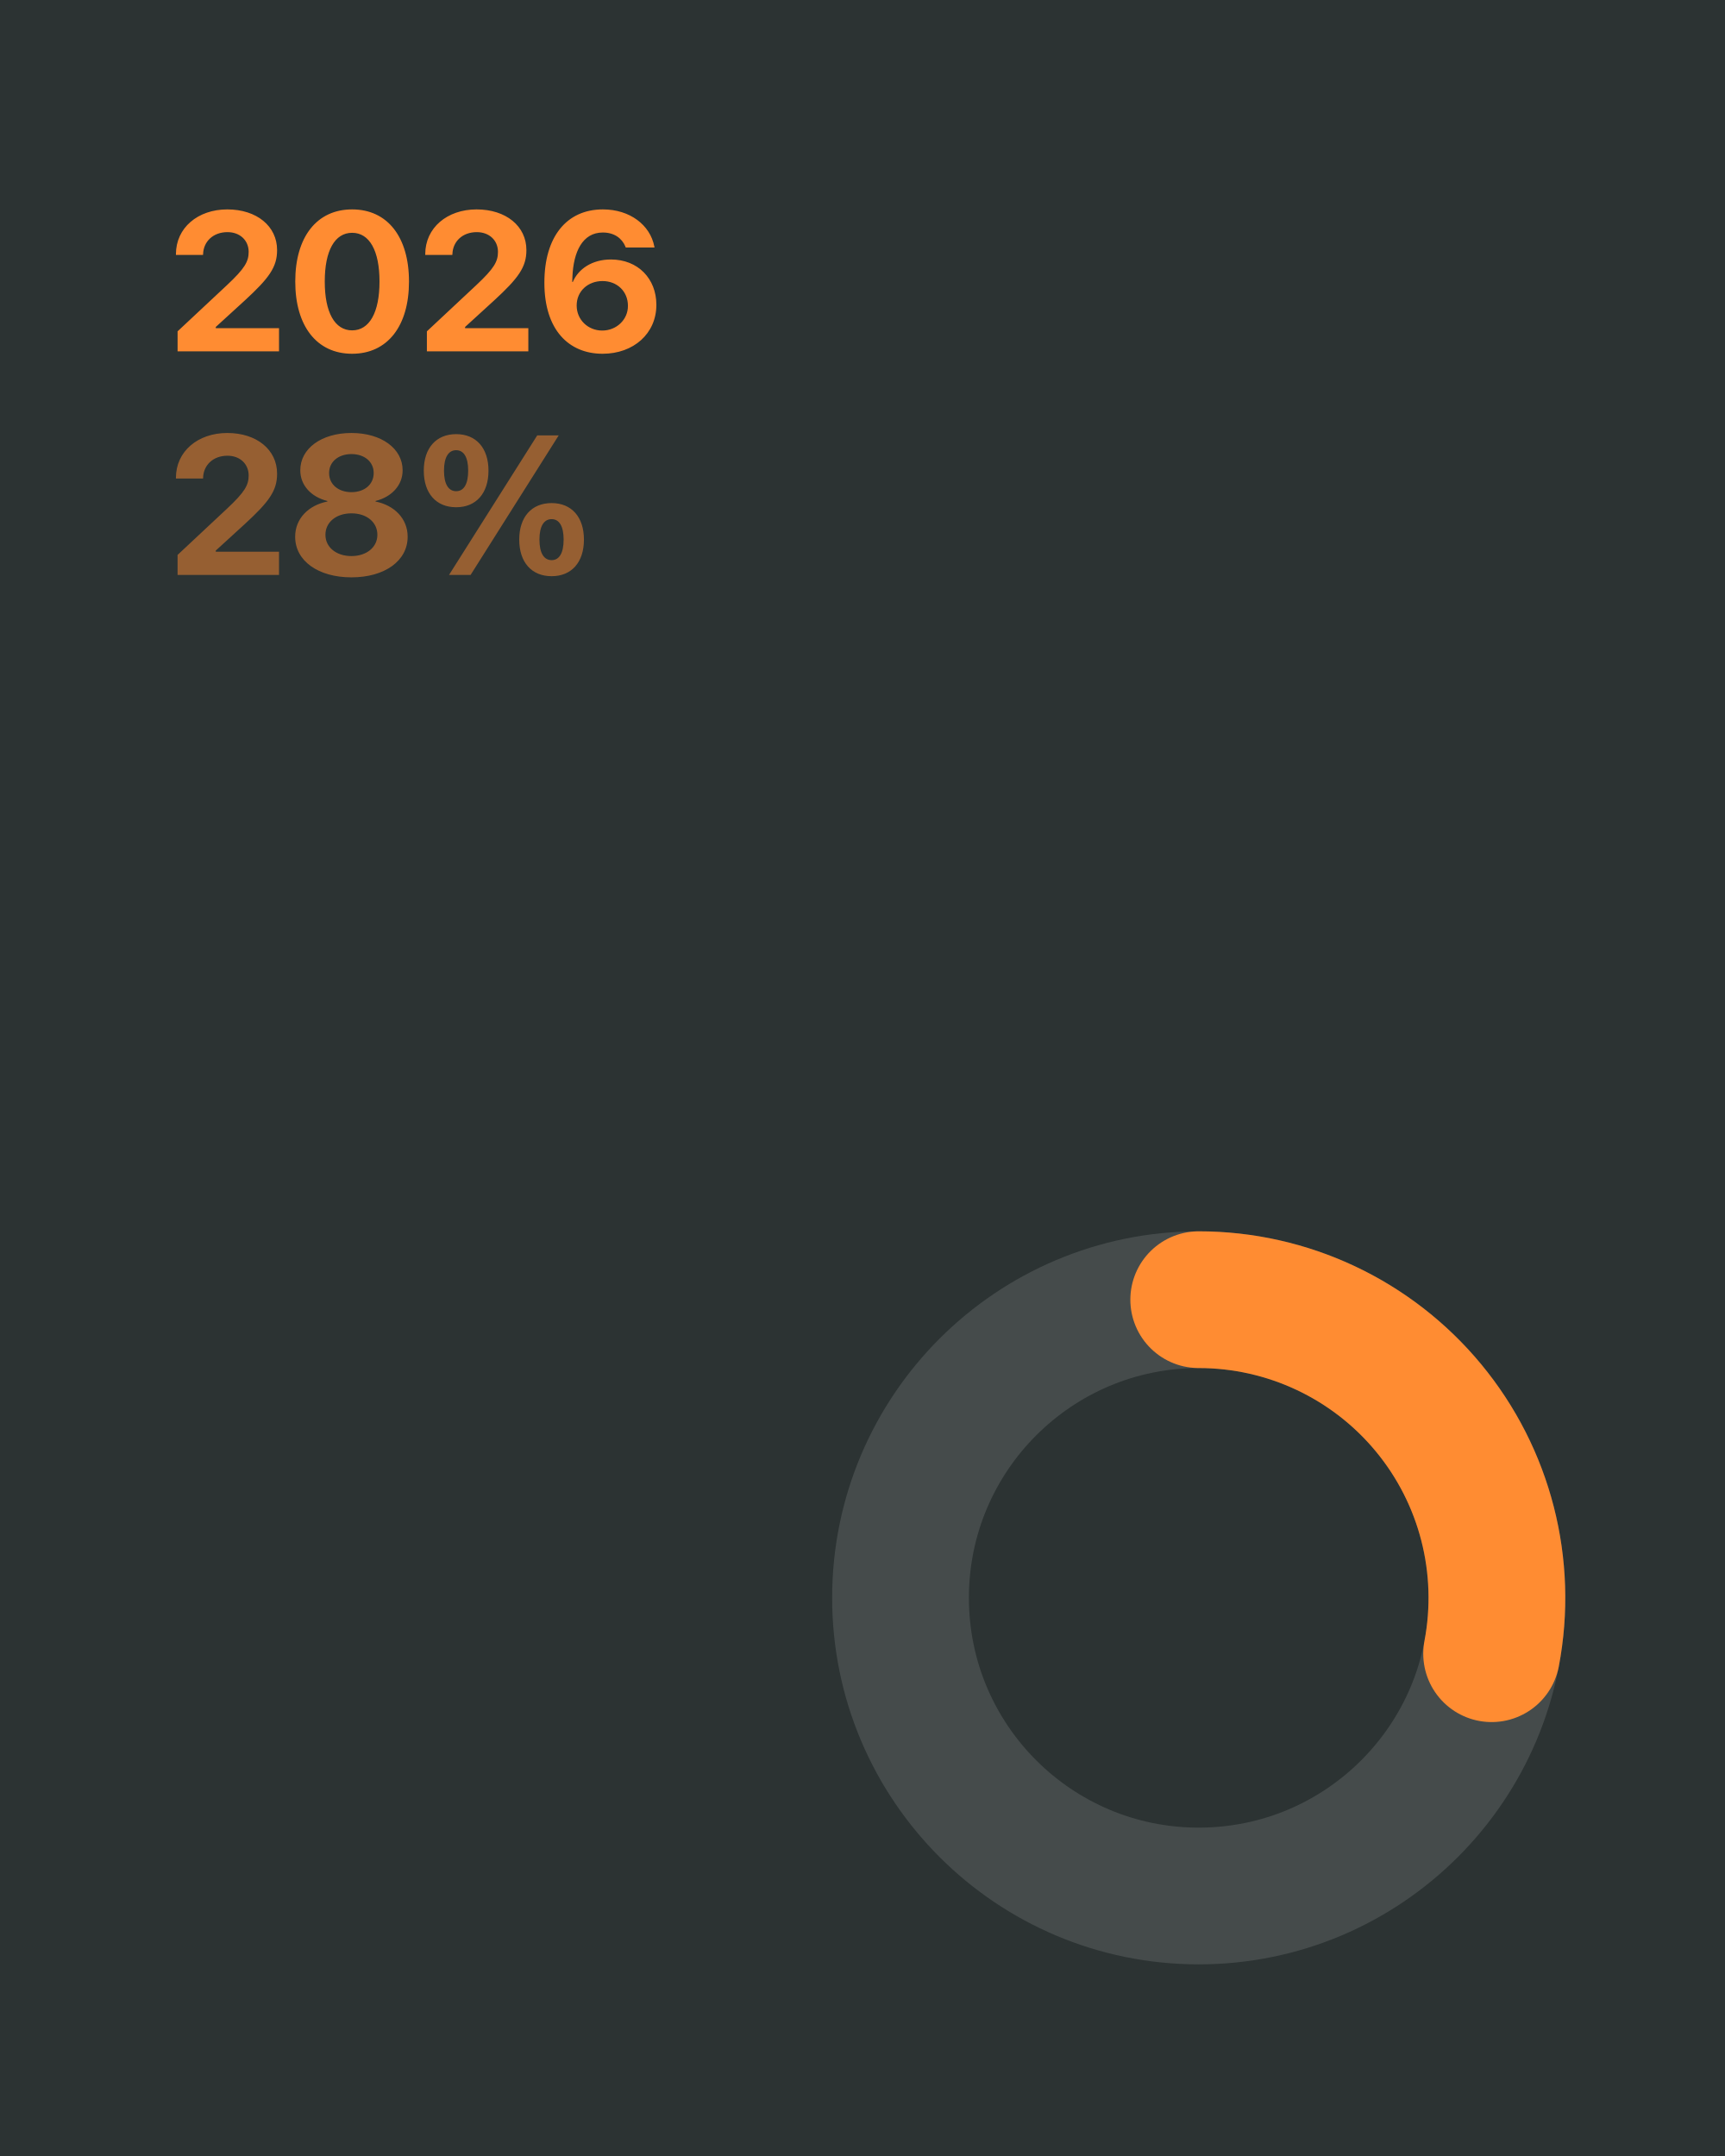
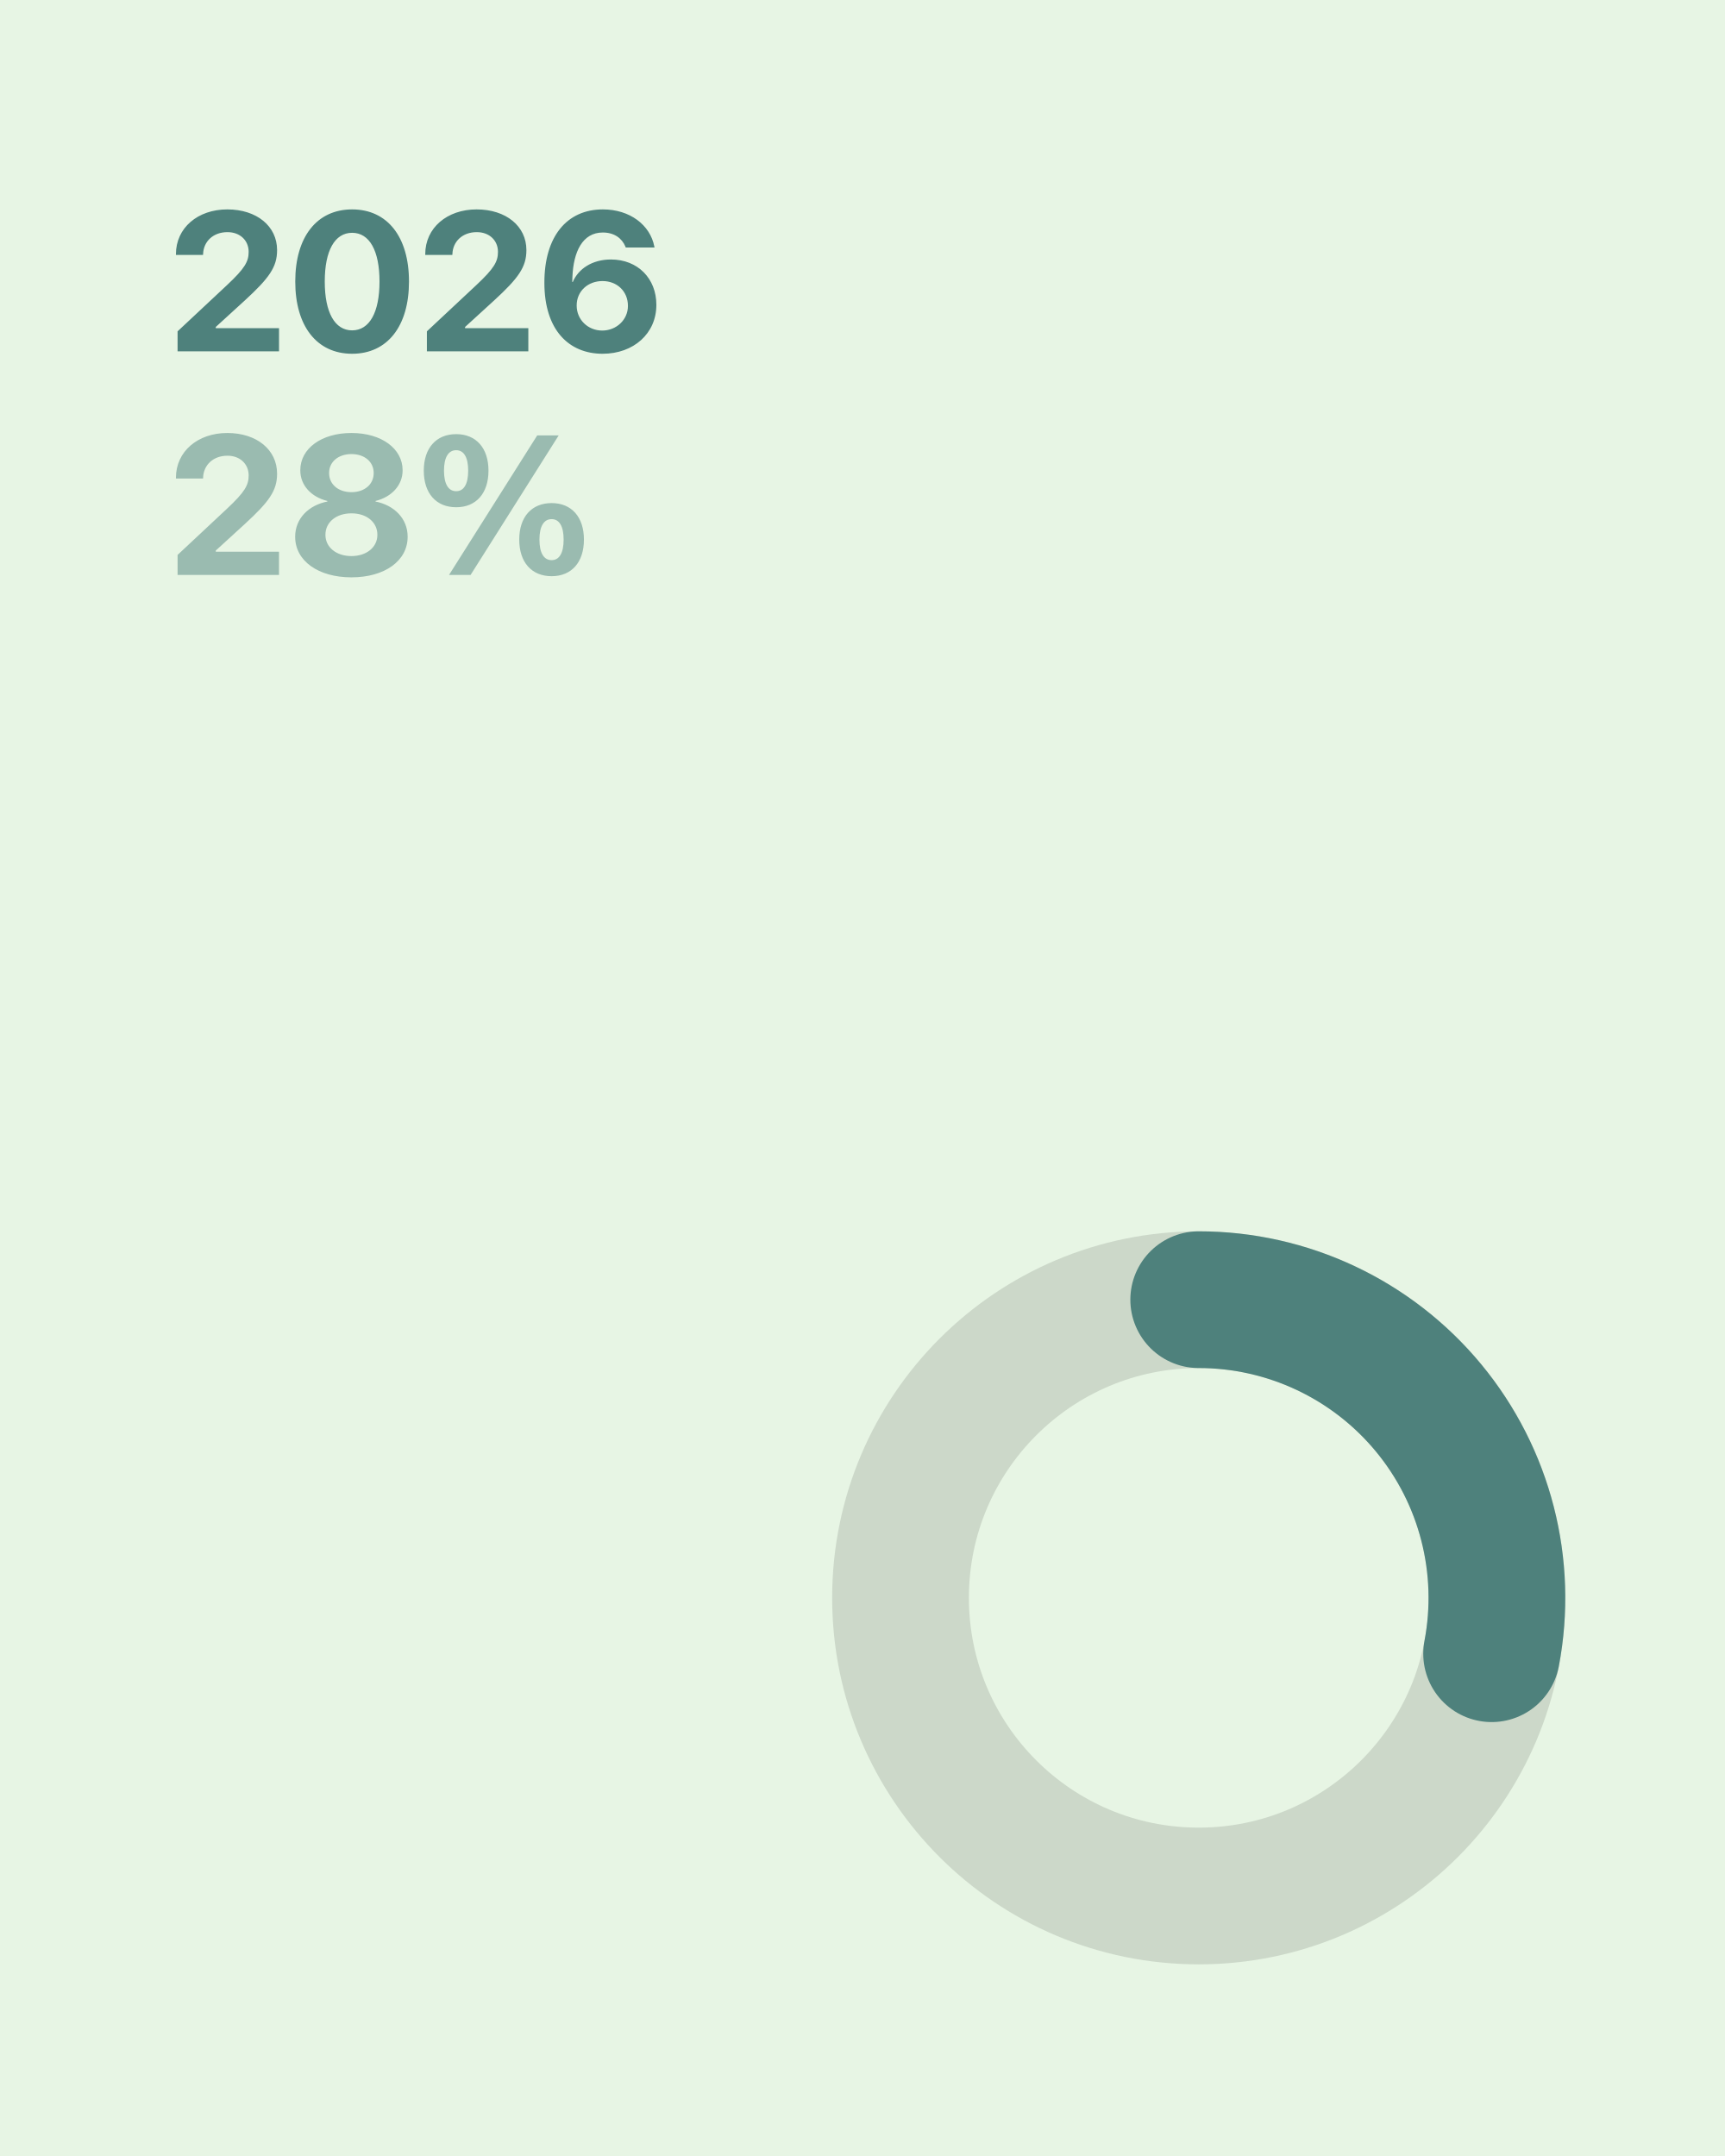
<svg xmlns="http://www.w3.org/2000/svg" viewBox="0 0 1080 1350" width="1080" height="1350">
-   <rect width="1080" height="1350" fill="#2C3333" />
-   <circle opacity="0.12" cx="750.5" cy="1000.5" r="186.692" fill="none" stroke="#FFFFFF" stroke-width="85.617" />
-   <path d="M750.5 813.808 A186.692 186.692 0 0 1 933.885 1035.483" fill="none" stroke="#FF8C32" stroke-width="85.617" stroke-linecap="round" stroke-linejoin="round" />
-   <path d="M111.18 220L174.69 220L174.69 205.47L135.09 205.47L135.09 204.74L153.38 188.03C168.45 174.17 173.48 167.26 173.48 156.67L173.48 156.55C173.48 141.65 160.76 131.12 142.30 131.12C123.83 131.12 110.15 142.68 110.15 159.15L110.15 159.63L127.10 159.63L127.16 159.09C127.40 151.22 133.46 145.35 142.42 145.35C150.17 145.35 155.62 150.43 155.68 157.58L155.68 157.70C155.68 163.75 153.32 168.05 142.05 178.59L111.18 207.47ZM220.46 221.51C242.62 221.51 256.06 204.14 256.06 176.35L256.06 176.22C256.06 148.43 242.62 131.12 220.46 131.12C198.30 131.12 184.86 148.43 184.86 176.22L184.86 176.35C184.86 204.14 198.30 221.51 220.46 221.51ZM220.46 206.86C209.56 206.86 203.33 195.54 203.33 176.35L203.33 176.22C203.33 157.03 209.56 145.77 220.46 145.77C231.36 145.77 237.60 157.03 237.60 176.22L237.60 176.35C237.60 195.54 231.36 206.86 220.46 206.86ZM267.27 220L330.78 220L330.78 205.47L291.18 205.47L291.18 204.74L309.47 188.03C324.54 174.17 329.57 167.26 329.57 156.67L329.57 156.55C329.57 141.65 316.85 131.12 298.39 131.12C279.92 131.12 266.24 142.68 266.24 159.15L266.24 159.63L283.19 159.63L283.25 159.09C283.49 151.22 289.55 145.35 298.51 145.35C306.26 145.35 311.71 150.43 311.77 157.58L311.77 157.70C311.77 163.75 309.41 168.05 298.14 178.59L267.27 207.47ZM377.28 221.51C396.71 221.51 410.94 208.80 410.94 190.94L410.94 190.82C410.94 174.47 399.38 162.48 382.49 162.48C370.68 162.48 362.08 168.41 358.63 176.53L358.27 176.53C358.27 175.62 358.33 174.41 358.39 173.20C359.05 157.76 364.63 145.59 377.40 145.59C384.54 145.59 389.39 149.16 391.57 154.43L391.75 154.97L409.79 154.97L409.67 154.37C407.07 140.87 394.35 131.12 377.46 131.12C354.70 131.12 340.83 148.31 340.83 176.95L340.83 177.07C340.83 206.68 356.21 221.51 377.28 221.51ZM361.05 191.36L361.05 191.24C361.05 182.34 368.08 175.98 377.22 175.98C386.30 175.98 393.14 182.40 393.14 191.48L393.14 191.60C393.14 200.20 385.94 206.98 377.04 206.98C368.08 206.98 361.05 200.14 361.05 191.36Z" fill="#FF8C32" />
-   <path d="M111.18 360L174.69 360L174.69 345.47L135.09 345.47L135.09 344.74L153.38 328.03C168.45 314.17 173.48 307.26 173.48 296.67L173.48 296.55C173.48 281.65 160.76 271.12 142.30 271.12C123.83 271.12 110.15 282.68 110.15 299.15L110.15 299.63L127.10 299.63L127.16 299.09C127.40 291.22 133.46 285.35 142.42 285.35C150.17 285.35 155.62 290.43 155.68 297.58L155.68 297.70C155.68 303.75 153.32 308.05 142.05 318.59L111.18 347.47ZM220.04 361.51C240.87 361.51 255.22 351.16 255.22 336.14L255.22 336.02C255.22 324.70 246.80 316.35 235.12 314.04L235.12 313.68C245.17 311.20 252.07 303.87 252.07 294.55L252.07 294.43C252.07 280.93 238.87 271.12 220.04 271.12C201.15 271.12 188.01 280.93 188.01 294.43L188.01 294.55C188.01 303.87 194.85 311.20 204.96 313.68L204.96 314.04C193.22 316.35 184.80 324.70 184.80 336.02L184.80 336.14C184.80 351.16 199.21 361.51 220.04 361.51ZM220.04 308.17C211.80 308.17 206.05 303.27 206.05 296.24L206.05 296.12C206.05 289.16 211.87 284.32 220.04 284.32C228.21 284.32 233.96 289.16 233.96 296.12L233.96 296.24C233.96 303.27 228.27 308.17 220.04 308.17ZM220.04 348.19C210.47 348.19 203.75 342.62 203.75 334.93L203.75 334.81C203.75 327.06 210.41 321.43 220.04 321.43C229.67 321.43 236.27 327.06 236.27 334.81L236.27 334.93C236.27 342.62 229.54 348.19 220.04 348.19ZM285.61 317.62C298.14 317.62 305.83 308.84 305.83 294.73L305.83 294.67C305.83 280.62 298.14 271.84 285.61 271.84C273.02 271.84 265.33 280.62 265.33 294.67L265.33 294.73C265.33 308.84 273.02 317.62 285.61 317.62ZM294.63 360L349.79 272.63L336.35 272.63L281.13 360ZM285.61 307.57C280.71 307.57 277.98 303.03 277.98 294.73L277.98 294.67C277.98 286.44 280.71 281.89 285.61 281.89C290.46 281.89 293.12 286.44 293.12 294.67L293.12 294.73C293.12 303.03 290.46 307.57 285.61 307.57ZM345.37 360.79C357.90 360.79 365.59 352.01 365.59 337.90L365.59 337.84C365.59 323.79 357.90 315.01 345.37 315.01C332.78 315.01 325.09 323.79 325.09 337.84L325.09 337.90C325.09 352.01 332.78 360.79 345.37 360.79ZM345.37 350.74C340.47 350.74 337.74 346.20 337.74 337.90L337.74 337.84C337.74 329.61 340.47 325.06 345.37 325.06C350.21 325.06 352.88 329.61 352.88 337.84L352.88 337.90C352.88 346.20 350.21 350.74 345.37 350.74Z" fill="#FF8C32" opacity="0.5" />
+   <rect width="1080" height="1350" fill="#E7F5E4" />
+   <circle opacity="0.12" cx="750.5" cy="1000.5" r="186.692" fill="none" stroke="#000000" stroke-width="85.617" />
+   <path d="M750.5 813.808 A186.692 186.692 0 0 1 933.885 1035.483" fill="none" stroke="#4E817C" stroke-width="85.617" stroke-linecap="round" stroke-linejoin="round" />
+   <path d="M111.18 220L174.69 220L174.69 205.47L135.09 205.47L135.09 204.74L153.38 188.03C168.45 174.17 173.48 167.26 173.48 156.67L173.48 156.55C173.48 141.65 160.76 131.12 142.30 131.12C123.83 131.12 110.15 142.68 110.15 159.15L110.15 159.63L127.10 159.63L127.16 159.09C127.40 151.22 133.46 145.35 142.42 145.35C150.17 145.35 155.62 150.43 155.68 157.58L155.68 157.70C155.68 163.75 153.32 168.05 142.05 178.59L111.18 207.47ZM220.46 221.51C242.62 221.51 256.06 204.14 256.06 176.35L256.06 176.22C256.06 148.43 242.62 131.12 220.46 131.12C198.30 131.12 184.86 148.43 184.86 176.22L184.86 176.35C184.86 204.14 198.30 221.51 220.46 221.51ZM220.46 206.86C209.56 206.86 203.33 195.54 203.33 176.35L203.33 176.22C203.33 157.03 209.56 145.77 220.46 145.77C231.36 145.77 237.60 157.03 237.60 176.22L237.60 176.35C237.60 195.54 231.36 206.86 220.46 206.86ZM267.27 220L330.78 220L330.78 205.47L291.18 205.47L291.18 204.74L309.47 188.03C324.54 174.17 329.57 167.26 329.57 156.67L329.57 156.55C329.57 141.65 316.85 131.12 298.39 131.12C279.92 131.12 266.24 142.68 266.24 159.15L266.24 159.63L283.19 159.63L283.25 159.09C283.49 151.22 289.55 145.35 298.51 145.35C306.26 145.35 311.71 150.43 311.77 157.58L311.77 157.70C311.77 163.75 309.41 168.05 298.14 178.59L267.27 207.47ZM377.28 221.51C396.71 221.51 410.94 208.80 410.94 190.94L410.94 190.82C410.94 174.47 399.38 162.48 382.49 162.48C370.68 162.48 362.08 168.41 358.63 176.53L358.27 176.53C358.27 175.62 358.33 174.41 358.39 173.20C359.05 157.76 364.63 145.59 377.40 145.59C384.54 145.59 389.39 149.16 391.57 154.43L391.75 154.97L409.79 154.97L409.67 154.37C407.07 140.87 394.35 131.12 377.46 131.12C354.70 131.12 340.83 148.31 340.83 176.95L340.83 177.07C340.83 206.68 356.21 221.51 377.28 221.51ZM361.05 191.36L361.05 191.24C361.05 182.34 368.08 175.98 377.22 175.98C386.30 175.98 393.14 182.40 393.14 191.48L393.14 191.60C393.14 200.20 385.94 206.98 377.04 206.98C368.08 206.98 361.05 200.14 361.05 191.36Z" fill="#4E817C" />
+   <path d="M111.18 360L174.69 360L174.69 345.47L135.09 345.47L135.09 344.74L153.38 328.03C168.45 314.17 173.48 307.26 173.48 296.67L173.48 296.55C173.48 281.65 160.76 271.12 142.30 271.12C123.83 271.12 110.15 282.68 110.15 299.15L110.15 299.63L127.10 299.63L127.16 299.09C127.40 291.22 133.46 285.35 142.42 285.35C150.17 285.35 155.62 290.43 155.68 297.58L155.68 297.70C155.68 303.75 153.32 308.05 142.05 318.59L111.18 347.47ZM220.04 361.51C240.87 361.51 255.22 351.16 255.22 336.14L255.22 336.02C255.22 324.70 246.80 316.35 235.12 314.04L235.12 313.68C245.17 311.20 252.07 303.87 252.07 294.55L252.07 294.43C252.07 280.93 238.87 271.12 220.04 271.12C201.15 271.12 188.01 280.93 188.01 294.43L188.01 294.55C188.01 303.87 194.85 311.20 204.96 313.68L204.96 314.04C193.22 316.35 184.80 324.70 184.80 336.02L184.80 336.14C184.80 351.16 199.21 361.51 220.04 361.51ZM220.04 308.17C211.80 308.17 206.05 303.27 206.05 296.24L206.05 296.12C206.05 289.16 211.87 284.32 220.04 284.32C228.21 284.32 233.96 289.16 233.96 296.12L233.96 296.24C233.96 303.27 228.27 308.17 220.04 308.17ZM220.04 348.19C210.47 348.19 203.75 342.62 203.75 334.93L203.75 334.81C203.75 327.06 210.41 321.43 220.04 321.43C229.67 321.43 236.27 327.06 236.27 334.81L236.27 334.93C236.27 342.62 229.54 348.19 220.04 348.19ZM285.61 317.62C298.14 317.62 305.83 308.84 305.83 294.73L305.83 294.67C305.83 280.62 298.14 271.84 285.61 271.84C273.02 271.84 265.33 280.62 265.33 294.67L265.33 294.73C265.33 308.84 273.02 317.62 285.61 317.62ZM294.63 360L349.79 272.63L336.35 272.63L281.13 360ZM285.61 307.57C280.71 307.57 277.98 303.03 277.98 294.73L277.98 294.67C277.98 286.44 280.71 281.89 285.61 281.89C290.46 281.89 293.12 286.44 293.12 294.67L293.12 294.73C293.12 303.03 290.46 307.57 285.61 307.57ZM345.37 360.79C357.90 360.79 365.59 352.01 365.59 337.90L365.59 337.84C365.59 323.79 357.90 315.01 345.37 315.01C332.78 315.01 325.09 323.79 325.09 337.84L325.09 337.90C325.09 352.01 332.78 360.79 345.37 360.79ZM345.37 350.74C340.47 350.74 337.74 346.20 337.74 337.90L337.74 337.84C337.74 329.61 340.47 325.06 345.37 325.06C350.21 325.06 352.88 329.61 352.88 337.84L352.88 337.90C352.88 346.20 350.21 350.74 345.37 350.74Z" fill="#4E817C" opacity="0.5" />
</svg>
